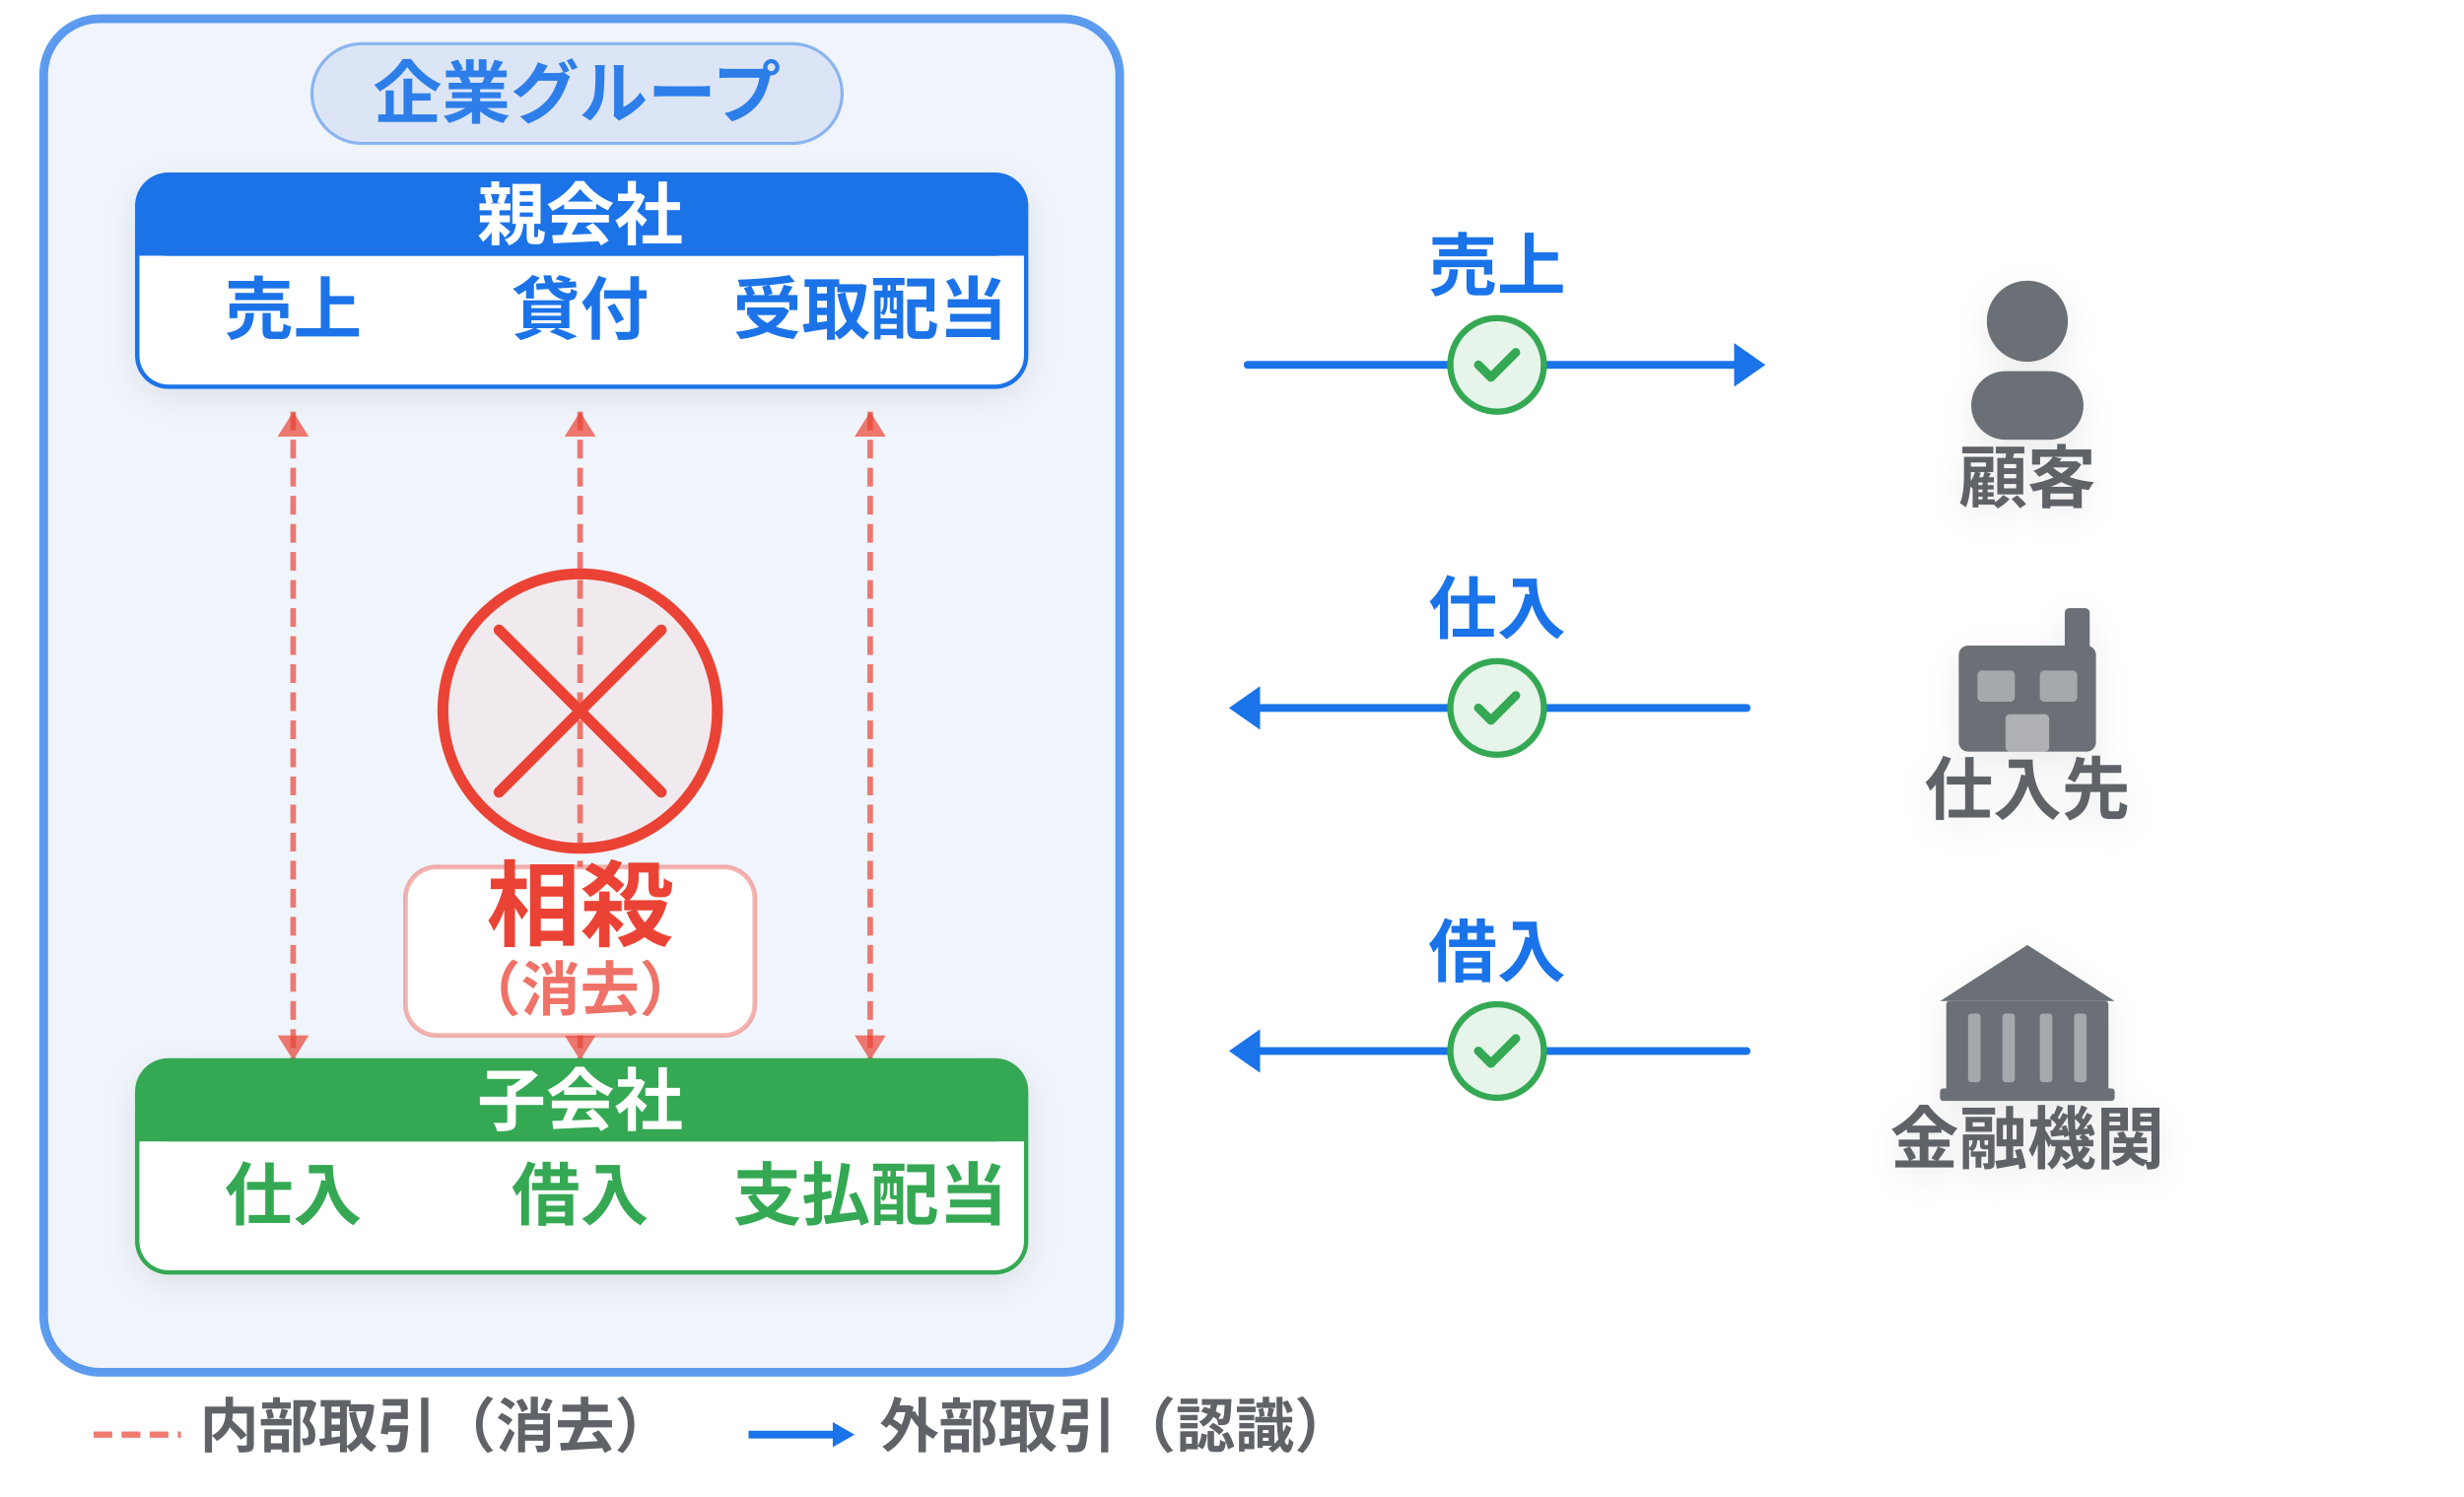
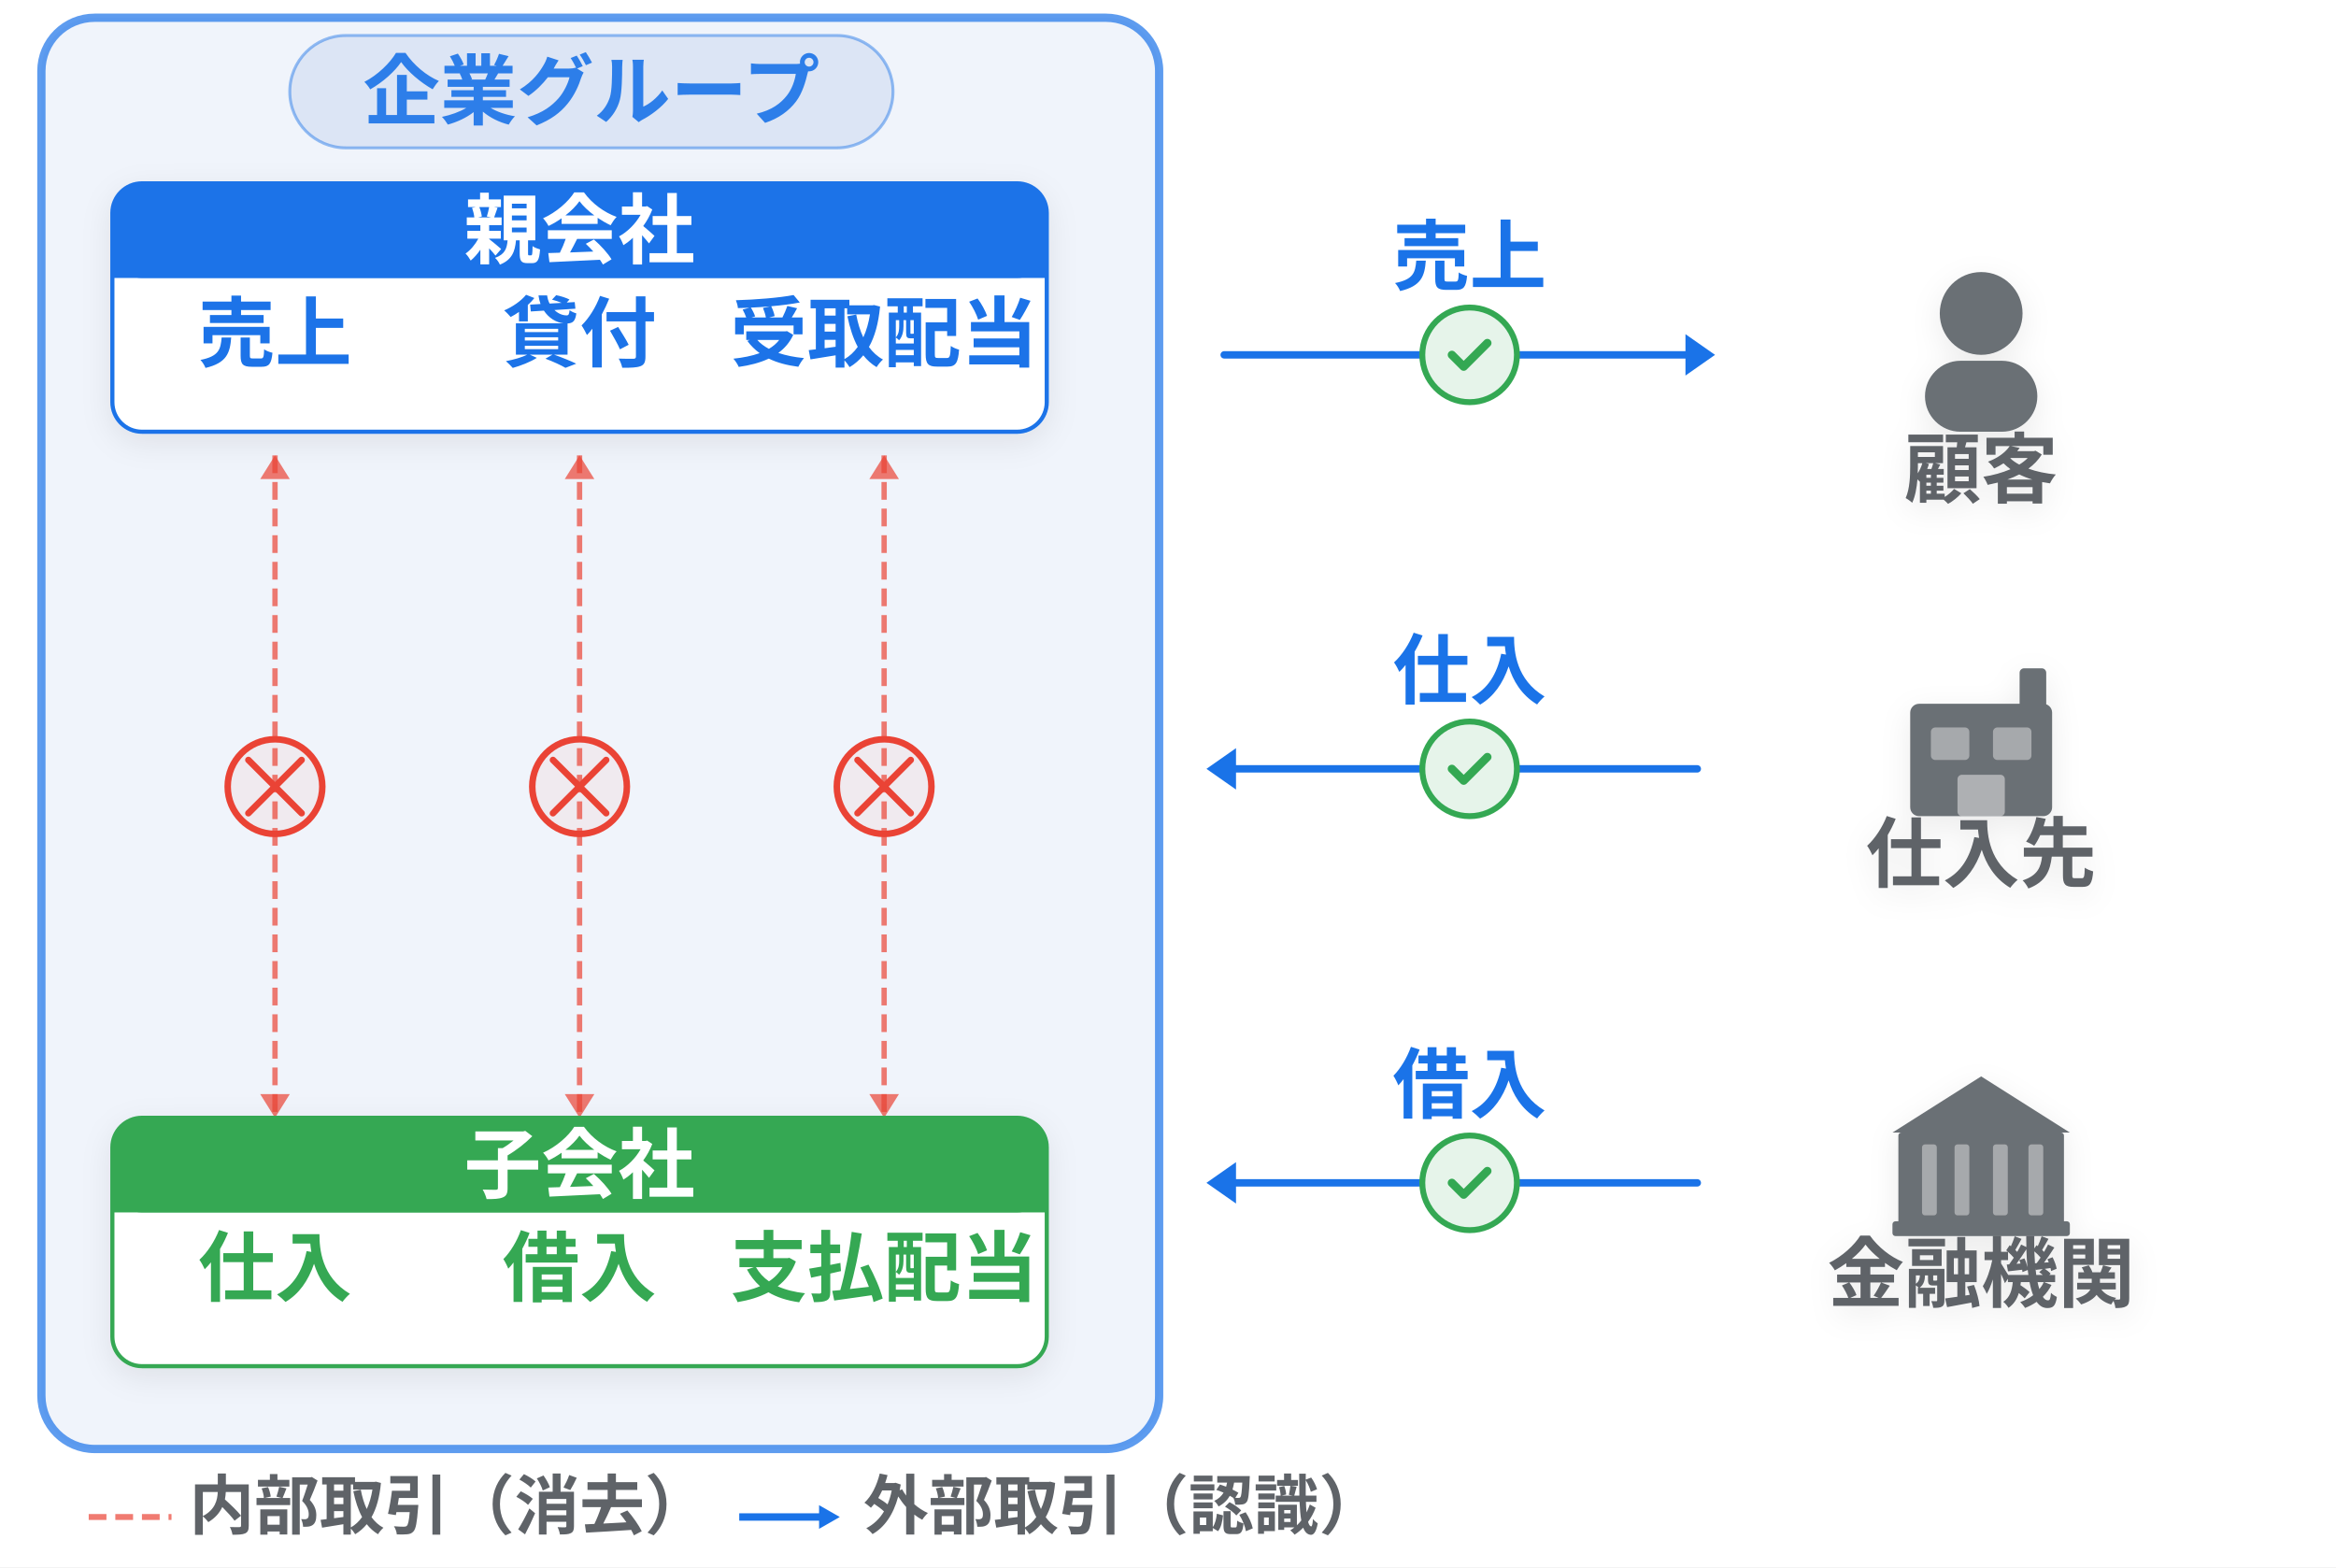
- <svg xmlns="http://www.w3.org/2000/svg" width="790" height="480" viewBox="0 0 790 480">
+ <svg xmlns="http://www.w3.org/2000/svg" width="790" height="530" viewBox="0 0 790 530">
  <defs>
    <style>
      .t { font-family: "Noto Sans JP", "Hiragino Sans", "Yu Gothic", "Meiryo", sans-serif; }
    </style>
    <filter id="s" x="-20%" y="-20%" width="140%" height="140%">
      <feDropShadow dx="0" dy="3" stdDeviation="5" flood-color="#202124" flood-opacity="0.08" />
    </filter>
  </defs>
-   <rect width="790" height="480" fill="#ffffff" />
-   <rect x="14" y="6" width="345" height="434" rx="18" fill="#f0f4fb" stroke="#1a73e8" stroke-width="2.8" stroke-opacity="0.7" />
-   <rect x="100" y="14" width="170" height="32" rx="16" fill="#dce5f5" stroke="#1a73e8" stroke-width="1" stroke-opacity="0.45" />
-   <text class="t" x="185" y="30" text-anchor="middle" dominant-baseline="middle" font-size="22" font-weight="800" fill="#1a73e8" opacity="0.9">企業グループ</text>
-   <g transform="translate(44, 56)" filter="url(#s)">
-     <rect width="285" height="68" rx="10" fill="#fff" stroke="#1a73e8" stroke-width="1.4" />
-     <rect width="285" height="26" rx="10" fill="#1a73e8" />
-     <rect y="16" width="285" height="10" fill="#1a73e8" />
-     <text class="t" x="142" y="13" text-anchor="middle" dominant-baseline="middle" font-size="22" font-weight="800" fill="#fff">親会社</text>
-     <text class="t" x="50" y="51" text-anchor="middle" font-size="22" font-weight="700" fill="#1a73e8">売上</text>
-     <text class="t" x="142" y="51" text-anchor="middle" font-size="22" font-weight="700" fill="#1a73e8">貸付</text>
-     <text class="t" x="235" y="51" text-anchor="middle" font-size="22" font-weight="700" fill="#1a73e8">受取配当</text>
+   <rect width="790" height="530" fill="#ffffff" />
+   <rect x="14" y="6" width="378" height="484" rx="18" fill="#f0f4fb" stroke="#1a73e8" stroke-width="2.8" stroke-opacity="0.7" />
+   <rect x="98" y="12" width="204" height="38" rx="19" fill="#dce5f5" stroke="#1a73e8" stroke-width="1" stroke-opacity="0.45" />
+   <text class="t" x="200" y="31" text-anchor="middle" dominant-baseline="middle" font-size="26" font-weight="800" fill="#1a73e8" opacity="0.9">企業グループ</text>
+   <g transform="translate(38, 62)" filter="url(#s)">
+     <rect width="316" height="84" rx="10" fill="#fff" stroke="#1a73e8" stroke-width="1.4" />
+     <rect width="316" height="32" rx="10" fill="#1a73e8" />
+     <rect y="20" width="316" height="12" fill="#1a73e8" />
+     <text class="t" x="158" y="16" text-anchor="middle" dominant-baseline="middle" font-size="26" font-weight="800" fill="#fff">親会社</text>
+     <text class="t" x="55" y="60" text-anchor="middle" font-size="26" font-weight="700" fill="#1a73e8">売上</text>
+     <text class="t" x="158" y="60" text-anchor="middle" font-size="26" font-weight="700" fill="#1a73e8">貸付</text>
+     <text class="t" x="261" y="60" text-anchor="middle" font-size="26" font-weight="700" fill="#1a73e8">受取配当</text>
  </g>
-   <line x1="94" y1="132" x2="94" y2="340" stroke="#ea4335" stroke-width="1.8" stroke-dasharray="6 3" opacity="0.7" />
-   <polygon points="94,132 89,140 99,140" fill="#ea4335" opacity="0.7" />
-   <polygon points="94,340 89,332 99,332" fill="#ea4335" opacity="0.7" />
-   <line x1="186" y1="132" x2="186" y2="340" stroke="#ea4335" stroke-width="1.8" stroke-dasharray="6 3" opacity="0.7" />
-   <polygon points="186,132 181,140 191,140" fill="#ea4335" opacity="0.7" />
-   <polygon points="186,340 181,332 191,332" fill="#ea4335" opacity="0.7" />
-   <line x1="279" y1="132" x2="279" y2="340" stroke="#ea4335" stroke-width="1.8" stroke-dasharray="6 3" opacity="0.7" />
-   <polygon points="279,132 274,140 284,140" fill="#ea4335" opacity="0.7" />
-   <polygon points="279,340 274,332 284,332" fill="#ea4335" opacity="0.7" />
-   <g transform="translate(186, 228)">
-     <circle r="44" fill="rgba(234,67,53,0.06)" stroke="#ea4335" stroke-width="3.5" />
-     <line x1="-26" y1="-26" x2="26" y2="26" stroke="#ea4335" stroke-width="3.5" stroke-linecap="round" />
-     <line x1="26" y1="-26" x2="-26" y2="26" stroke="#ea4335" stroke-width="3.5" stroke-linecap="round" />
-     <rect x="-56" y="50" width="112" height="54" rx="10" fill="#fff" fill-opacity="0.98" stroke="#ea4335" stroke-width="1.5" stroke-opacity="0.4" />
-     <text class="t" x="0" y="73" text-anchor="middle" font-size="30" font-weight="900" fill="#ea4335">相殺</text>
-     <text class="t" x="0" y="96" text-anchor="middle" font-size="19" font-weight="700" fill="#ea4335" opacity="0.75">（消去）</text>
+   <line x1="93" y1="154" x2="93" y2="378" stroke="#ea4335" stroke-width="1.8" stroke-dasharray="6 3" opacity="0.7" />
+   <polygon points="93,154 88,162 98,162" fill="#ea4335" opacity="0.7" />
+   <polygon points="93,378 88,370 98,370" fill="#ea4335" opacity="0.7" />
+   <line x1="196" y1="154" x2="196" y2="378" stroke="#ea4335" stroke-width="1.8" stroke-dasharray="6 3" opacity="0.7" />
+   <polygon points="196,154 191,162 201,162" fill="#ea4335" opacity="0.7" />
+   <polygon points="196,378 191,370 201,370" fill="#ea4335" opacity="0.7" />
+   <line x1="299" y1="154" x2="299" y2="378" stroke="#ea4335" stroke-width="1.8" stroke-dasharray="6 3" opacity="0.7" />
+   <polygon points="299,154 294,162 304,162" fill="#ea4335" opacity="0.7" />
+   <polygon points="299,378 294,370 304,370" fill="#ea4335" opacity="0.7" />
+   <g transform="translate(93, 266)">
+     <circle r="16" fill="rgba(234,67,53,0.06)" stroke="#ea4335" stroke-width="2.2" />
+     <line x1="-9" y1="-9" x2="9" y2="9" stroke="#ea4335" stroke-width="2.2" stroke-linecap="round" />
+     <line x1="9" y1="-9" x2="-9" y2="9" stroke="#ea4335" stroke-width="2.2" stroke-linecap="round" />
  </g>
-   <g transform="translate(44, 340)" filter="url(#s)">
-     <rect width="285" height="68" rx="10" fill="#fff" stroke="#34a853" stroke-width="1.4" />
-     <rect width="285" height="26" rx="10" fill="#34a853" />
-     <rect y="16" width="285" height="10" fill="#34a853" />
-     <text class="t" x="142" y="13" text-anchor="middle" dominant-baseline="middle" font-size="22" font-weight="800" fill="#fff">子会社</text>
-     <text class="t" x="50" y="51" text-anchor="middle" font-size="22" font-weight="700" fill="#34a853">仕入</text>
-     <text class="t" x="142" y="51" text-anchor="middle" font-size="22" font-weight="700" fill="#34a853">借入</text>
-     <text class="t" x="235" y="51" text-anchor="middle" font-size="22" font-weight="700" fill="#34a853">支払配当</text>
+   <g transform="translate(196, 266)">
+     <circle r="16" fill="rgba(234,67,53,0.06)" stroke="#ea4335" stroke-width="2.2" />
+     <line x1="-9" y1="-9" x2="9" y2="9" stroke="#ea4335" stroke-width="2.2" stroke-linecap="round" />
+     <line x1="9" y1="-9" x2="-9" y2="9" stroke="#ea4335" stroke-width="2.2" stroke-linecap="round" />
  </g>
-   <text class="t" x="480" y="93" text-anchor="middle" font-size="22" font-weight="800" fill="#1a73e8">売上</text>
-   <line x1="400" y1="117" x2="560" y2="117" stroke="#1a73e8" stroke-width="2.5" stroke-linecap="round" />
-   <polygon points="566,117 556,110 556,124" fill="#1a73e8" />
-   <circle cx="480" cy="117" r="15" fill="#e6f4ea" stroke="#34a853" stroke-width="2" />
-   <path d="M474,117 L478,121 L486,113" stroke="#34a853" stroke-width="2.8" fill="none" stroke-linecap="round" stroke-linejoin="round" />
-   <g transform="translate(650, 117)" filter="url(#s)">
-     <circle cy="-14" r="13" fill="#6b7075" />
-     <rect x="-18" y="2" width="36" height="22" rx="11" fill="#6b7075" />
-     <text class="t" x="0" y="44" text-anchor="middle" font-size="22" font-weight="700" fill="#5f6368">顧客</text>
+   <g transform="translate(299, 266)">
+     <circle r="16" fill="rgba(234,67,53,0.06)" stroke="#ea4335" stroke-width="2.2" />
+     <line x1="-9" y1="-9" x2="9" y2="9" stroke="#ea4335" stroke-width="2.2" stroke-linecap="round" />
+     <line x1="9" y1="-9" x2="-9" y2="9" stroke="#ea4335" stroke-width="2.2" stroke-linecap="round" />
  </g>
-   <text class="t" x="480" y="203" text-anchor="middle" font-size="22" font-weight="800" fill="#1a73e8">仕入</text>
-   <line x1="400" y1="227" x2="560" y2="227" stroke="#1a73e8" stroke-width="2.5" stroke-linecap="round" />
-   <polygon points="394,227 404,220 404,234" fill="#1a73e8" />
-   <circle cx="480" cy="227" r="15" fill="#e6f4ea" stroke="#34a853" stroke-width="2" />
-   <path d="M474,227 L478,231 L486,223" stroke="#34a853" stroke-width="2.8" fill="none" stroke-linecap="round" stroke-linejoin="round" />
-   <g transform="translate(650, 227)" filter="url(#s)">
-     <rect x="-22" y="-20" width="44" height="34" rx="3" fill="#6b7075" />
-     <rect x="12" y="-32" width="8" height="16" rx="1.5" fill="#6b7075" />
-     <rect x="-16" y="-12" width="12" height="10" rx="1.5" fill="#fff" opacity="0.4" />
-     <rect x="4" y="-12" width="12" height="10" rx="1.5" fill="#fff" opacity="0.4" />
-     <rect x="-7" y="2" width="14" height="12" rx="1.5" fill="#fff" opacity="0.45" />
-     <text class="t" x="0" y="34" text-anchor="middle" font-size="22" font-weight="700" fill="#5f6368">仕入先</text>
+   <g transform="translate(38, 378)" filter="url(#s)">
+     <rect width="316" height="84" rx="10" fill="#fff" stroke="#34a853" stroke-width="1.4" />
+     <rect width="316" height="32" rx="10" fill="#34a853" />
+     <rect y="20" width="316" height="12" fill="#34a853" />
+     <text class="t" x="158" y="16" text-anchor="middle" dominant-baseline="middle" font-size="26" font-weight="800" fill="#fff">子会社</text>
+     <text class="t" x="55" y="60" text-anchor="middle" font-size="26" font-weight="700" fill="#34a853">仕入</text>
+     <text class="t" x="158" y="60" text-anchor="middle" font-size="26" font-weight="700" fill="#34a853">借入</text>
+     <text class="t" x="261" y="60" text-anchor="middle" font-size="26" font-weight="700" fill="#34a853">支払配当</text>
  </g>
-   <text class="t" x="480" y="313" text-anchor="middle" font-size="22" font-weight="800" fill="#1a73e8">借入</text>
-   <line x1="400" y1="337" x2="560" y2="337" stroke="#1a73e8" stroke-width="2.5" stroke-linecap="round" />
-   <polygon points="394,337 404,330 404,344" fill="#1a73e8" />
-   <circle cx="480" cy="337" r="15" fill="#e6f4ea" stroke="#34a853" stroke-width="2" />
-   <path d="M474,337 L478,341 L486,333" stroke="#34a853" stroke-width="2.8" fill="none" stroke-linecap="round" stroke-linejoin="round" />
-   <g transform="translate(650, 337)" filter="url(#s)">
-     <polygon points="0,-34 -28,-16 28,-16" fill="#6b7075" />
-     <rect x="-26" y="-16" width="52" height="30" rx="1" fill="#6b7075" />
-     <rect x="-19" y="-12" width="4" height="22" rx="1" fill="#fff" opacity="0.4" />
-     <rect x="-8" y="-12" width="4" height="22" rx="1" fill="#fff" opacity="0.4" />
-     <rect x="4" y="-12" width="4" height="22" rx="1" fill="#fff" opacity="0.4" />
-     <rect x="15" y="-12" width="4" height="22" rx="1" fill="#fff" opacity="0.4" />
-     <rect x="-28" y="12" width="56" height="4" rx="1" fill="#6b7075" />
-     <text class="t" x="0" y="36" text-anchor="middle" font-size="22" font-weight="700" fill="#5f6368">金融機関</text>
+   <text class="t" x="497" y="96" text-anchor="middle" font-size="26" font-weight="800" fill="#1a73e8">売上</text>
+   <line x1="414" y1="120" x2="574" y2="120" stroke="#1a73e8" stroke-width="2.5" stroke-linecap="round" />
+   <polygon points="580,120 570,113 570,127" fill="#1a73e8" />
+   <circle cx="497" cy="120" r="16" fill="#e6f4ea" stroke="#34a853" stroke-width="2" />
+   <path d="M491,120 L495,124 L503,116" stroke="#34a853" stroke-width="2.8" fill="none" stroke-linecap="round" stroke-linejoin="round" />
+   <g transform="translate(670, 120)" filter="url(#s)">
+     <circle cy="-14" r="14" fill="#6b7075" />
+     <rect x="-19" y="2" width="38" height="24" rx="12" fill="#6b7075" />
+     <text class="t" x="0" y="48" text-anchor="middle" font-size="26" font-weight="700" fill="#5f6368">顧客</text>
  </g>
-   <g transform="translate(30, 452)">
+   <text class="t" x="497" y="236" text-anchor="middle" font-size="26" font-weight="800" fill="#1a73e8">仕入</text>
+   <line x1="414" y1="260" x2="574" y2="260" stroke="#1a73e8" stroke-width="2.5" stroke-linecap="round" />
+   <polygon points="408,260 418,253 418,267" fill="#1a73e8" />
+   <circle cx="497" cy="260" r="16" fill="#e6f4ea" stroke="#34a853" stroke-width="2" />
+   <path d="M491,260 L495,264 L503,256" stroke="#34a853" stroke-width="2.8" fill="none" stroke-linecap="round" stroke-linejoin="round" />
+   <g transform="translate(670, 260)" filter="url(#s)">
+     <rect x="-24" y="-22" width="48" height="38" rx="3" fill="#6b7075" />
+     <rect x="13" y="-34" width="9" height="16" rx="1.5" fill="#6b7075" />
+     <rect x="-17" y="-14" width="13" height="11" rx="1.5" fill="#fff" opacity="0.4" />
+     <rect x="4" y="-14" width="13" height="11" rx="1.5" fill="#fff" opacity="0.4" />
+     <rect x="-8" y="2" width="16" height="14" rx="1.5" fill="#fff" opacity="0.45" />
+     <text class="t" x="0" y="38" text-anchor="middle" font-size="26" font-weight="700" fill="#5f6368">仕入先</text>
+   </g>
+   <text class="t" x="497" y="376" text-anchor="middle" font-size="26" font-weight="800" fill="#1a73e8">借入</text>
+   <line x1="414" y1="400" x2="574" y2="400" stroke="#1a73e8" stroke-width="2.5" stroke-linecap="round" />
+   <polygon points="408,400 418,393 418,407" fill="#1a73e8" />
+   <circle cx="497" cy="400" r="16" fill="#e6f4ea" stroke="#34a853" stroke-width="2" />
+   <path d="M491,400 L495,404 L503,396" stroke="#34a853" stroke-width="2.8" fill="none" stroke-linecap="round" stroke-linejoin="round" />
+   <g transform="translate(670, 400)" filter="url(#s)">
+     <polygon points="0,-36 -30,-17 30,-17" fill="#6b7075" />
+     <rect x="-28" y="-17" width="56" height="32" rx="1" fill="#6b7075" />
+     <rect x="-20" y="-13" width="5" height="24" rx="1" fill="#fff" opacity="0.4" />
+     <rect x="-9" y="-13" width="5" height="24" rx="1" fill="#fff" opacity="0.4" />
+     <rect x="4" y="-13" width="5" height="24" rx="1" fill="#fff" opacity="0.4" />
+     <rect x="16" y="-13" width="5" height="24" rx="1" fill="#fff" opacity="0.4" />
+     <rect x="-30" y="13" width="60" height="5" rx="1" fill="#6b7075" />
+     <text class="t" x="0" y="40" text-anchor="middle" font-size="26" font-weight="700" fill="#5f6368">金融機関</text>
+   </g>
+   <g transform="translate(30, 505)">
    <line x1="0" y1="8" x2="28" y2="8" stroke="#ea4335" stroke-width="2" stroke-dasharray="6 3" opacity="0.7" />
-     <text class="t" x="34" y="12" font-size="19" font-weight="600" fill="#5f6368">内部取引（消去）</text>
-     <line x1="210" y1="8" x2="238" y2="8" stroke="#1a73e8" stroke-width="2.5" />
-     <polygon points="244,8 237,4 237,12" fill="#1a73e8" />
-     <text class="t" x="252" y="12" font-size="19" font-weight="600" fill="#5f6368">外部取引（認識）</text>
+     <text class="t" x="34" y="12" font-size="22" font-weight="600" fill="#5f6368">内部取引（消去）</text>
+     <line x1="220" y1="8" x2="248" y2="8" stroke="#1a73e8" stroke-width="2.5" />
+     <polygon points="254,8 247,4 247,12" fill="#1a73e8" />
+     <text class="t" x="262" y="12" font-size="22" font-weight="600" fill="#5f6368">外部取引（認識）</text>
  </g>
</svg>
